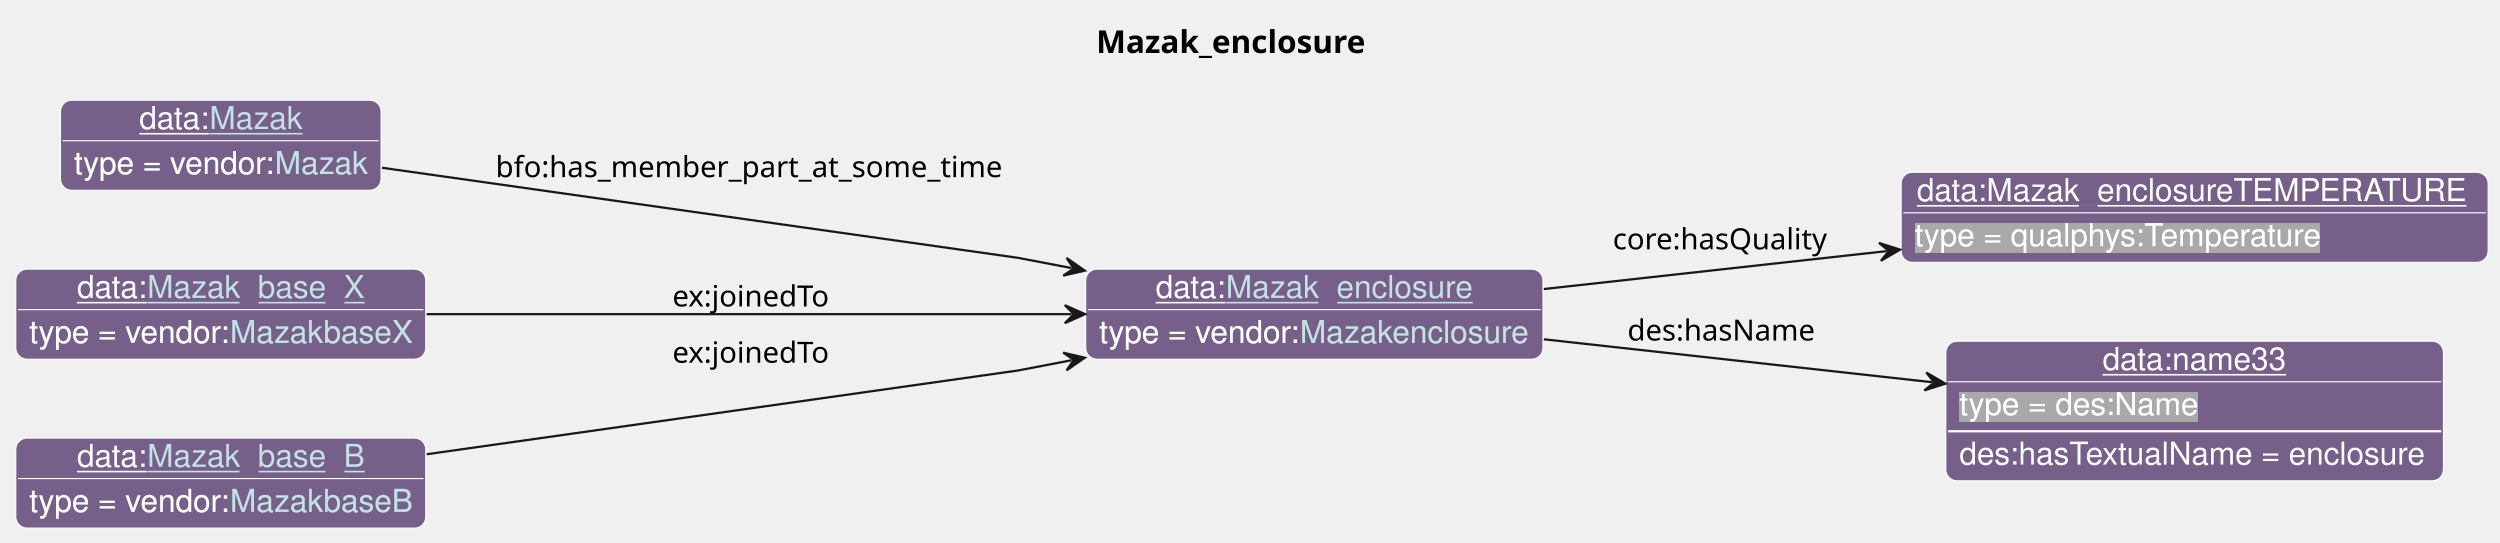
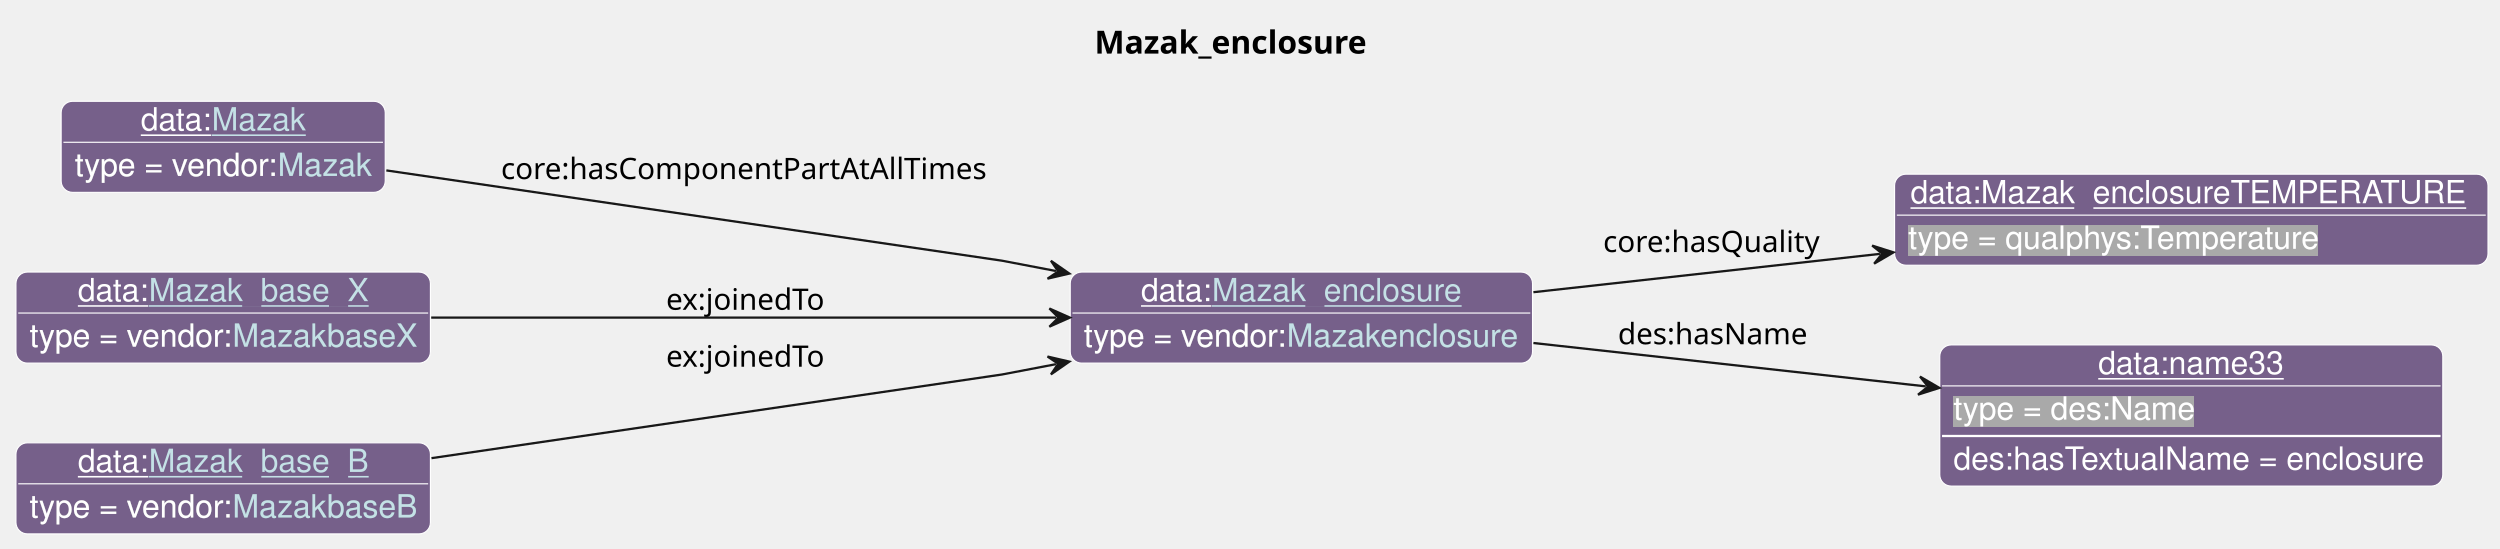
- <svg xmlns="http://www.w3.org/2000/svg" xmlns:xlink="http://www.w3.org/1999/xlink" contentStyleType="text/css" data-diagram-type="CLASS" height="241px" preserveAspectRatio="none" style="width:1110px;height:241px;background:#FFFFFF;" version="1.1" viewBox="0 0 1110 241" width="1110px" zoomAndPan="magnify">
+ <svg xmlns="http://www.w3.org/2000/svg" xmlns:xlink="http://www.w3.org/1999/xlink" contentStyleType="text/css" data-diagram-type="CLASS" height="241px" preserveAspectRatio="none" style="width:1098px;height:241px;background:#FFFFFF;" version="1.1" viewBox="0 0 1098 241" width="1098px" zoomAndPan="magnify">
  <defs>
-     <filter height="1" id="b14m269ryvkrr20" width="1" x="0" y="0">
+     <filter height="1" id="b1p0cgni5z7oqa0" width="1" x="0" y="0">
      <feFlood flood-color="#76608A" result="flood" />
      <feComposite in="SourceGraphic" in2="flood" operator="over" />
    </filter>
-     <filter height="1" id="b14m269ryvkrr21" width="1" x="0" y="0">
+     <filter height="1" id="b1p0cgni5z7oqa1" width="1" x="0" y="0">
      <feFlood flood-color="#A9A9A9" result="flood" />
      <feComposite in="SourceGraphic" in2="flood" operator="over" />
    </filter>
  </defs>
  <g>
    <g class="title" data-source-line="13">
-       <text fill="#000000" font-family="sans-serif" font-size="14" font-weight="bold" lengthAdjust="spacing" textLength="123.32" x="486.709" y="23.535">Mazak_enclosure</text>
+       <text fill="#000000" font-family="sans-serif" font-size="14" font-weight="bold" lengthAdjust="spacing" textLength="123.32" x="480.709" y="23.535">Mazak_enclosure</text>
    </g>
    <g class="entity" data-entity="o0" data-source-line="131" data-uid="ent0002" id="entity_o0">
-       <rect fill="#76608A" height="40" rx="5" ry="5" style="stroke:#FFFFFF;stroke-width:0.5;" width="203.051" x="482.04" y="119.488" />
-       <text fill="#FFFFFF" font-family="Helvetica" font-size="14" lengthAdjust="spacing" text-decoration="underline" textLength="31.138" x="513.135" y="132.269">data:</text>
+       <rect fill="#76608A" height="40" rx="5" ry="5" style="stroke:#FFFFFF;stroke-width:0.5;" width="203.051" x="470.04" y="119.488" />
+       <text fill="#FFFFFF" font-family="Helvetica" font-size="14" lengthAdjust="spacing" text-decoration="underline" textLength="31.138" x="501.135" y="132.269">data:</text>
      <a href="./Mazak_enclosure.html" target="_top" title="./Mazak_enclosure.html" xlink:actuate="onRequest" xlink:href="./Mazak_enclosure.html" xlink:show="new" xlink:title="./Mazak_enclosure.html" xlink:type="simple">
-         <text fill="#C4E1E6" font-family="Helvetica" font-size="14" lengthAdjust="spacing" text-decoration="underline" textLength="109.724" x="544.272" y="132.269">Mazak_enclosure</text>
+         <text fill="#C4E1E6" font-family="Helvetica" font-size="14" lengthAdjust="spacing" text-decoration="underline" textLength="109.724" x="532.272" y="132.269">Mazak_enclosure</text>
      </a>
-       <line style="stroke:#FFFFFF;stroke-width:0.5;" x1="483.04" x2="684.091" y1="137.488" y2="137.488" />
-       <text fill="#FFFFFF" filter="url(#b14m269ryvkrr20)" font-family="Helvetica" font-size="14" lengthAdjust="spacing" textLength="89.113" x="488.04" y="152.269">type = vendor:</text>
+       <line style="stroke:#FFFFFF;stroke-width:0.5;" x1="471.04" x2="672.091" y1="137.488" y2="137.488" />
+       <text fill="#FFFFFF" filter="url(#b1p0cgni5z7oqa0)" font-family="Helvetica" font-size="14" lengthAdjust="spacing" textLength="89.113" x="476.04" y="152.269">type = vendor:</text>
      <a href="../Mazak.html#Mazakenclosure" target="_top" title="../Mazak.html#Mazakenclosure" xlink:actuate="onRequest" xlink:href="../Mazak.html#Mazakenclosure" xlink:show="new" xlink:title="../Mazak.html#Mazakenclosure" xlink:type="simple">
-         <text fill="#C4E1E6" filter="url(#b14m269ryvkrr20)" font-family="Helvetica" font-size="14" lengthAdjust="spacing" textLength="101.938" x="577.153" y="152.269">Mazakenclosure</text>
-         <line style="stroke:#76608A;stroke-width:0.5;" x1="577.153" x2="679.091" y1="153.269" y2="153.269" />
+         <text fill="#C4E1E6" filter="url(#b1p0cgni5z7oqa0)" font-family="Helvetica" font-size="14" lengthAdjust="spacing" textLength="101.938" x="565.153" y="152.269">Mazakenclosure</text>
+         <line style="stroke:#76608A;stroke-width:0.5;" x1="565.153" x2="667.091" y1="153.269" y2="153.269" />
      </a>
    </g>
    <g class="entity" data-entity="o1" data-source-line="131" data-uid="ent0003" id="entity_o1">
-       <rect fill="#76608A" height="40" rx="5" ry="5" style="stroke:#FFFFFF;stroke-width:0.5;" width="260.647" x="844.09" y="76.488" />
-       <text fill="#FFFFFF" font-family="Helvetica" font-size="14" lengthAdjust="spacing" text-decoration="underline" textLength="246.648" x="851.09" y="89.269">data:Mazak_enclosureTEMPERATURE</text>
-       <line style="stroke:#FFFFFF;stroke-width:0.5;" x1="845.09" x2="1103.737" y1="94.488" y2="94.488" />
-       <text fill="#FFFFFF" filter="url(#b14m269ryvkrr21)" font-family="Helvetica" font-size="14" lengthAdjust="spacing" textLength="182.492" x="850.09" y="109.269">type = qualphys:Temperature</text>
+       <rect fill="#76608A" height="40" rx="5" ry="5" style="stroke:#FFFFFF;stroke-width:0.5;" width="260.647" x="832.09" y="76.488" />
+       <text fill="#FFFFFF" font-family="Helvetica" font-size="14" lengthAdjust="spacing" text-decoration="underline" textLength="246.648" x="839.09" y="89.269">data:Mazak_enclosureTEMPERATURE</text>
+       <line style="stroke:#FFFFFF;stroke-width:0.5;" x1="833.09" x2="1091.737" y1="94.488" y2="94.488" />
+       <text fill="#FFFFFF" filter="url(#b1p0cgni5z7oqa1)" font-family="Helvetica" font-size="14" lengthAdjust="spacing" textLength="182.492" x="838.09" y="109.269">type = qualphys:Temperature</text>
    </g>
    <g class="entity" data-entity="o2" data-source-line="131" data-uid="ent0004" id="entity_o2">
-       <rect fill="#76608A" height="62" rx="5" ry="5" style="stroke:#FFFFFF;stroke-width:0.5;" width="220.947" x="863.94" y="151.488" />
-       <text fill="#FFFFFF" font-family="Helvetica" font-size="14" lengthAdjust="spacing" text-decoration="underline" textLength="81.731" x="933.548" y="164.269">data:name33</text>
-       <line style="stroke:#FFFFFF;stroke-width:0.5;" x1="864.94" x2="1083.887" y1="169.488" y2="169.488" />
-       <text fill="#FFFFFF" filter="url(#b14m269ryvkrr21)" font-family="Helvetica" font-size="14" lengthAdjust="spacing" textLength="106.224" x="869.94" y="184.269">type = des:Name</text>
-       <line style="stroke:#FFFFFF;stroke-width:1;" x1="864.94" x2="1083.887" y1="191.488" y2="191.488" />
-       <text fill="#FFFFFF" font-family="Helvetica" font-size="14" lengthAdjust="spacing" textLength="208.947" x="869.94" y="206.269">des:hasTextualName = enclosure</text>
+       <rect fill="#76608A" height="62" rx="5" ry="5" style="stroke:#FFFFFF;stroke-width:0.5;" width="220.947" x="851.94" y="151.488" />
+       <text fill="#FFFFFF" font-family="Helvetica" font-size="14" lengthAdjust="spacing" text-decoration="underline" textLength="81.731" x="921.548" y="164.269">data:name33</text>
+       <line style="stroke:#FFFFFF;stroke-width:0.5;" x1="852.94" x2="1071.887" y1="169.488" y2="169.488" />
+       <text fill="#FFFFFF" filter="url(#b1p0cgni5z7oqa1)" font-family="Helvetica" font-size="14" lengthAdjust="spacing" textLength="106.224" x="857.94" y="184.269">type = des:Name</text>
+       <line style="stroke:#FFFFFF;stroke-width:1;" x1="852.94" x2="1071.887" y1="191.488" y2="191.488" />
+       <text fill="#FFFFFF" font-family="Helvetica" font-size="14" lengthAdjust="spacing" textLength="208.947" x="857.94" y="206.269">des:hasTextualName = enclosure</text>
    </g>
    <g class="entity" data-entity="o3" data-source-line="131" data-uid="ent0005" id="entity_o3">
      <rect fill="#76608A" height="40" rx="5" ry="5" style="stroke:#FFFFFF;stroke-width:0.5;" width="142.348" x="26.85" y="44.488" />
      <text fill="#FFFFFF" font-family="Helvetica" font-size="14" lengthAdjust="spacing" text-decoration="underline" textLength="31.138" x="61.838" y="57.269">data:</text>
      <a href="./Mazak.html" target="_top" title="./Mazak.html" xlink:actuate="onRequest" xlink:href="./Mazak.html" xlink:show="new" xlink:title="./Mazak.html" xlink:type="simple">
        <text fill="#C4E1E6" font-family="Helvetica" font-size="14" lengthAdjust="spacing" text-decoration="underline" textLength="41.234" x="92.975" y="57.269">Mazak</text>
      </a>
      <line style="stroke:#FFFFFF;stroke-width:0.5;" x1="27.85" x2="168.198" y1="62.488" y2="62.488" />
-       <text fill="#FFFFFF" filter="url(#b14m269ryvkrr20)" font-family="Helvetica" font-size="14" lengthAdjust="spacing" textLength="89.113" x="32.85" y="77.269">type = vendor:</text>
+       <text fill="#FFFFFF" filter="url(#b1p0cgni5z7oqa0)" font-family="Helvetica" font-size="14" lengthAdjust="spacing" textLength="89.113" x="32.85" y="77.269">type = vendor:</text>
      <a href="../Mazak.html#Mazak" target="_top" title="../Mazak.html#Mazak" xlink:actuate="onRequest" xlink:href="../Mazak.html#Mazak" xlink:show="new" xlink:title="../Mazak.html#Mazak" xlink:type="simple">
-         <text fill="#C4E1E6" filter="url(#b14m269ryvkrr20)" font-family="Helvetica" font-size="14" lengthAdjust="spacing" textLength="41.234" x="121.963" y="77.269">Mazak</text>
+         <text fill="#C4E1E6" filter="url(#b1p0cgni5z7oqa0)" font-family="Helvetica" font-size="14" lengthAdjust="spacing" textLength="41.234" x="121.963" y="77.269">Mazak</text>
        <line style="stroke:#76608A;stroke-width:0.5;" x1="121.963" x2="163.198" y1="78.269" y2="78.269" />
      </a>
    </g>
    <g class="entity" data-entity="o4" data-source-line="131" data-uid="ent0006" id="entity_o4">
      <rect fill="#76608A" height="40" rx="5" ry="5" style="stroke:#FFFFFF;stroke-width:0.5;" width="182.044" x="7" y="119.488" />
      <text fill="#FFFFFF" font-family="Helvetica" font-size="14" lengthAdjust="spacing" text-decoration="underline" textLength="31.138" x="34.202" y="132.269">data:</text>
      <a href="./Mazak_base_X.html" target="_top" title="./Mazak_base_X.html" xlink:actuate="onRequest" xlink:href="./Mazak_base_X.html" xlink:show="new" xlink:title="./Mazak_base_X.html" xlink:type="simple">
        <text fill="#C4E1E6" font-family="Helvetica" font-size="14" lengthAdjust="spacing" text-decoration="underline" textLength="96.503" x="65.339" y="132.269">Mazak_base_X</text>
      </a>
      <line style="stroke:#FFFFFF;stroke-width:0.5;" x1="8" x2="188.044" y1="137.488" y2="137.488" />
-       <text fill="#FFFFFF" filter="url(#b14m269ryvkrr20)" font-family="Helvetica" font-size="14" lengthAdjust="spacing" textLength="89.113" x="13" y="152.269">type = vendor:</text>
+       <text fill="#FFFFFF" filter="url(#b1p0cgni5z7oqa0)" font-family="Helvetica" font-size="14" lengthAdjust="spacing" textLength="89.113" x="13" y="152.269">type = vendor:</text>
      <a href="../Mazak.html#MazakbaseX" target="_top" title="../Mazak.html#MazakbaseX" xlink:actuate="onRequest" xlink:href="../Mazak.html#MazakbaseX" xlink:show="new" xlink:title="../Mazak.html#MazakbaseX" xlink:type="simple">
-         <text fill="#C4E1E6" filter="url(#b14m269ryvkrr20)" font-family="Helvetica" font-size="14" lengthAdjust="spacing" textLength="80.931" x="102.113" y="152.269">MazakbaseX</text>
+         <text fill="#C4E1E6" filter="url(#b1p0cgni5z7oqa0)" font-family="Helvetica" font-size="14" lengthAdjust="spacing" textLength="80.931" x="102.113" y="152.269">MazakbaseX</text>
        <line style="stroke:#76608A;stroke-width:0.5;" x1="102.113" x2="183.044" y1="153.269" y2="153.269" />
      </a>
    </g>
    <g class="entity" data-entity="o5" data-source-line="131" data-uid="ent0007" id="entity_o5">
      <rect fill="#76608A" height="40" rx="5" ry="5" style="stroke:#FFFFFF;stroke-width:0.5;" width="182.044" x="7" y="194.488" />
      <text fill="#FFFFFF" font-family="Helvetica" font-size="14" lengthAdjust="spacing" text-decoration="underline" textLength="31.138" x="34.202" y="207.269">data:</text>
      <a href="./Mazak_base_B.html" target="_top" title="./Mazak_base_B.html" xlink:actuate="onRequest" xlink:href="./Mazak_base_B.html" xlink:show="new" xlink:title="./Mazak_base_B.html" xlink:type="simple">
        <text fill="#C4E1E6" font-family="Helvetica" font-size="14" lengthAdjust="spacing" text-decoration="underline" textLength="96.503" x="65.339" y="207.269">Mazak_base_B</text>
      </a>
      <line style="stroke:#FFFFFF;stroke-width:0.5;" x1="8" x2="188.044" y1="212.488" y2="212.488" />
-       <text fill="#FFFFFF" filter="url(#b14m269ryvkrr20)" font-family="Helvetica" font-size="14" lengthAdjust="spacing" textLength="89.113" x="13" y="227.269">type = vendor:</text>
+       <text fill="#FFFFFF" filter="url(#b1p0cgni5z7oqa0)" font-family="Helvetica" font-size="14" lengthAdjust="spacing" textLength="89.113" x="13" y="227.269">type = vendor:</text>
      <a href="../Mazak.html#MazakbaseB" target="_top" title="../Mazak.html#MazakbaseB" xlink:actuate="onRequest" xlink:href="../Mazak.html#MazakbaseB" xlink:show="new" xlink:title="../Mazak.html#MazakbaseB" xlink:type="simple">
-         <text fill="#C4E1E6" filter="url(#b14m269ryvkrr20)" font-family="Helvetica" font-size="14" lengthAdjust="spacing" textLength="80.931" x="102.113" y="227.269">MazakbaseB</text>
+         <text fill="#C4E1E6" filter="url(#b1p0cgni5z7oqa0)" font-family="Helvetica" font-size="14" lengthAdjust="spacing" textLength="80.931" x="102.113" y="227.269">MazakbaseB</text>
        <line style="stroke:#76608A;stroke-width:0.5;" x1="102.113" x2="183.044" y1="228.269" y2="228.269" />
      </a>
    </g>
    <g class="link" data-entity-1="o0" data-entity-2="o1" data-source-line="195" data-uid="lnk8" id="link_o0_o1">
-       <path codeLine="195" d="M685.47,128.328 C733.74,122.988 786.136,117.198 837.666,111.498" fill="none" id="o0-to-o1" style="stroke:#181818;stroke-width:1;" />
-       <polygon fill="#181818" points="843.63,110.838,834.245,107.852,838.66,111.388,835.124,115.803,843.63,110.838" style="stroke:#181818;stroke-width:1;" />
-       <text fill="#000000" font-family="sans-serif" font-size="13" lengthAdjust="spacing" textLength="97.71" x="716.09" y="110.707">core:hasQuality</text>
+       <path codeLine="195" d="M673.47,128.328 C721.74,122.988 774.136,117.198 825.666,111.498" fill="none" id="o0-to-o1" style="stroke:#181818;stroke-width:1;" />
+       <polygon fill="#181818" points="831.63,110.838,822.245,107.852,826.66,111.388,823.124,115.803,831.63,110.838" style="stroke:#181818;stroke-width:1;" />
+       <text fill="#000000" font-family="sans-serif" font-size="13" lengthAdjust="spacing" textLength="97.71" x="704.09" y="110.707">core:hasQuality</text>
    </g>
    <g class="link" data-entity-1="o0" data-entity-2="o2" data-source-line="195" data-uid="lnk9" id="link_o0_o2">
-       <path codeLine="195" d="M685.47,150.648 C740.15,156.688 801.826,163.509 857.806,169.699" fill="none" id="o0-to-o2" style="stroke:#181818;stroke-width:1;" />
-       <polygon fill="#181818" points="863.77,170.358,855.264,165.393,858.8,169.809,854.385,173.345,863.77,170.358" style="stroke:#181818;stroke-width:1;" />
-       <text fill="#000000" font-family="sans-serif" font-size="13" lengthAdjust="spacing" textLength="84.202" x="722.59" y="151.197">des:hasName</text>
+       <path codeLine="195" d="M673.47,150.648 C728.15,156.688 789.826,163.509 845.806,169.699" fill="none" id="o0-to-o2" style="stroke:#181818;stroke-width:1;" />
+       <polygon fill="#181818" points="851.77,170.358,843.264,165.393,846.8,169.809,842.385,173.345,851.77,170.358" style="stroke:#181818;stroke-width:1;" />
+       <text fill="#000000" font-family="sans-serif" font-size="13" lengthAdjust="spacing" textLength="84.202" x="710.59" y="151.197">des:hasName</text>
    </g>
    <g class="link" data-entity-1="o3" data-entity-2="o0" data-source-line="195" data-uid="lnk10" id="link_o3_o0">
-       <path codeLine="195" d="M169.61,74.488 C272.63,89.078 452.04,114.488 452.04,114.488 C452.04,114.488 458.577,115.74 475.767,119.03" fill="none" id="o3-to-o0" style="stroke:#181818;stroke-width:1;" />
-       <polygon fill="#181818" points="481.66,120.158,473.572,114.538,476.749,119.218,472.068,122.395,481.66,120.158" style="stroke:#181818;stroke-width:1;" />
-       <text fill="#000000" font-family="sans-serif" font-size="13" lengthAdjust="spacing" textLength="231.27" x="220.04" y="78.657">bfo:has_member_part_at_some_time</text>
+       <path codeLine="195" d="M169.68,74.848 C269.57,89.498 440.04,114.488 440.04,114.488 C440.04,114.488 446.577,115.74 463.767,119.03" fill="none" id="o3-to-o0" style="stroke:#181818;stroke-width:1;" />
+       <polygon fill="#181818" points="469.66,120.158,461.572,114.538,464.749,119.218,460.068,122.395,469.66,120.158" style="stroke:#181818;stroke-width:1;" />
+       <text fill="#000000" font-family="sans-serif" font-size="13" lengthAdjust="spacing" textLength="219.565" x="220.04" y="78.657">core:hasComponentPartAtAllTimes</text>
    </g>
    <g class="link" data-entity-1="o4" data-entity-2="o0" data-source-line="195" data-uid="lnk11" id="link_o4_o0">
-       <path codeLine="195" d="M189.41,139.488 C272.51,139.488 389.53,139.488 475.77,139.488" fill="none" id="o4-to-o0" style="stroke:#181818;stroke-width:1;" />
-       <polygon fill="#181818" points="481.77,139.488,472.77,135.488,476.77,139.488,472.77,143.488,481.77,139.488" style="stroke:#181818;stroke-width:1;" />
-       <text fill="#000000" font-family="sans-serif" font-size="13" lengthAdjust="spacing" textLength="74.725" x="298.54" y="136.057">ex:joinedTo</text>
+       <path codeLine="195" d="M189.38,139.488 C269.61,139.488 380.69,139.488 463.89,139.488" fill="none" id="o4-to-o0" style="stroke:#181818;stroke-width:1;" />
+       <polygon fill="#181818" points="469.89,139.488,460.89,135.488,464.89,139.488,460.89,143.488,469.89,139.488" style="stroke:#181818;stroke-width:1;" />
+       <text fill="#000000" font-family="sans-serif" font-size="13" lengthAdjust="spacing" textLength="74.725" x="292.54" y="136.057">ex:joinedTo</text>
    </g>
    <g class="link" data-entity-1="o5" data-entity-2="o0" data-source-line="195" data-uid="lnk12" id="link_o5_o0">
-       <path codeLine="195" d="M189.48,201.678 C294.07,186.858 452.04,164.488 452.04,164.488 C452.04,164.488 458.577,163.236 475.767,159.946" fill="none" id="o5-to-o0" style="stroke:#181818;stroke-width:1;" />
-       <polygon fill="#181818" points="481.66,158.818,472.068,156.581,476.749,159.758,473.572,164.439,481.66,158.818" style="stroke:#181818;stroke-width:1;" />
-       <text fill="#000000" font-family="sans-serif" font-size="13" lengthAdjust="spacing" textLength="74.725" x="298.54" y="161.057">ex:joinedTo</text>
+       <path codeLine="195" d="M189.51,201.218 C290.54,186.408 440.04,164.488 440.04,164.488 C440.04,164.488 446.577,163.236 463.767,159.946" fill="none" id="o5-to-o0" style="stroke:#181818;stroke-width:1;" />
+       <polygon fill="#181818" points="469.66,158.818,460.068,156.581,464.749,159.758,461.572,164.439,469.66,158.818" style="stroke:#181818;stroke-width:1;" />
+       <text fill="#000000" font-family="sans-serif" font-size="13" lengthAdjust="spacing" textLength="74.725" x="292.54" y="161.057">ex:joinedTo</text>
    </g>
  </g>
</svg>
